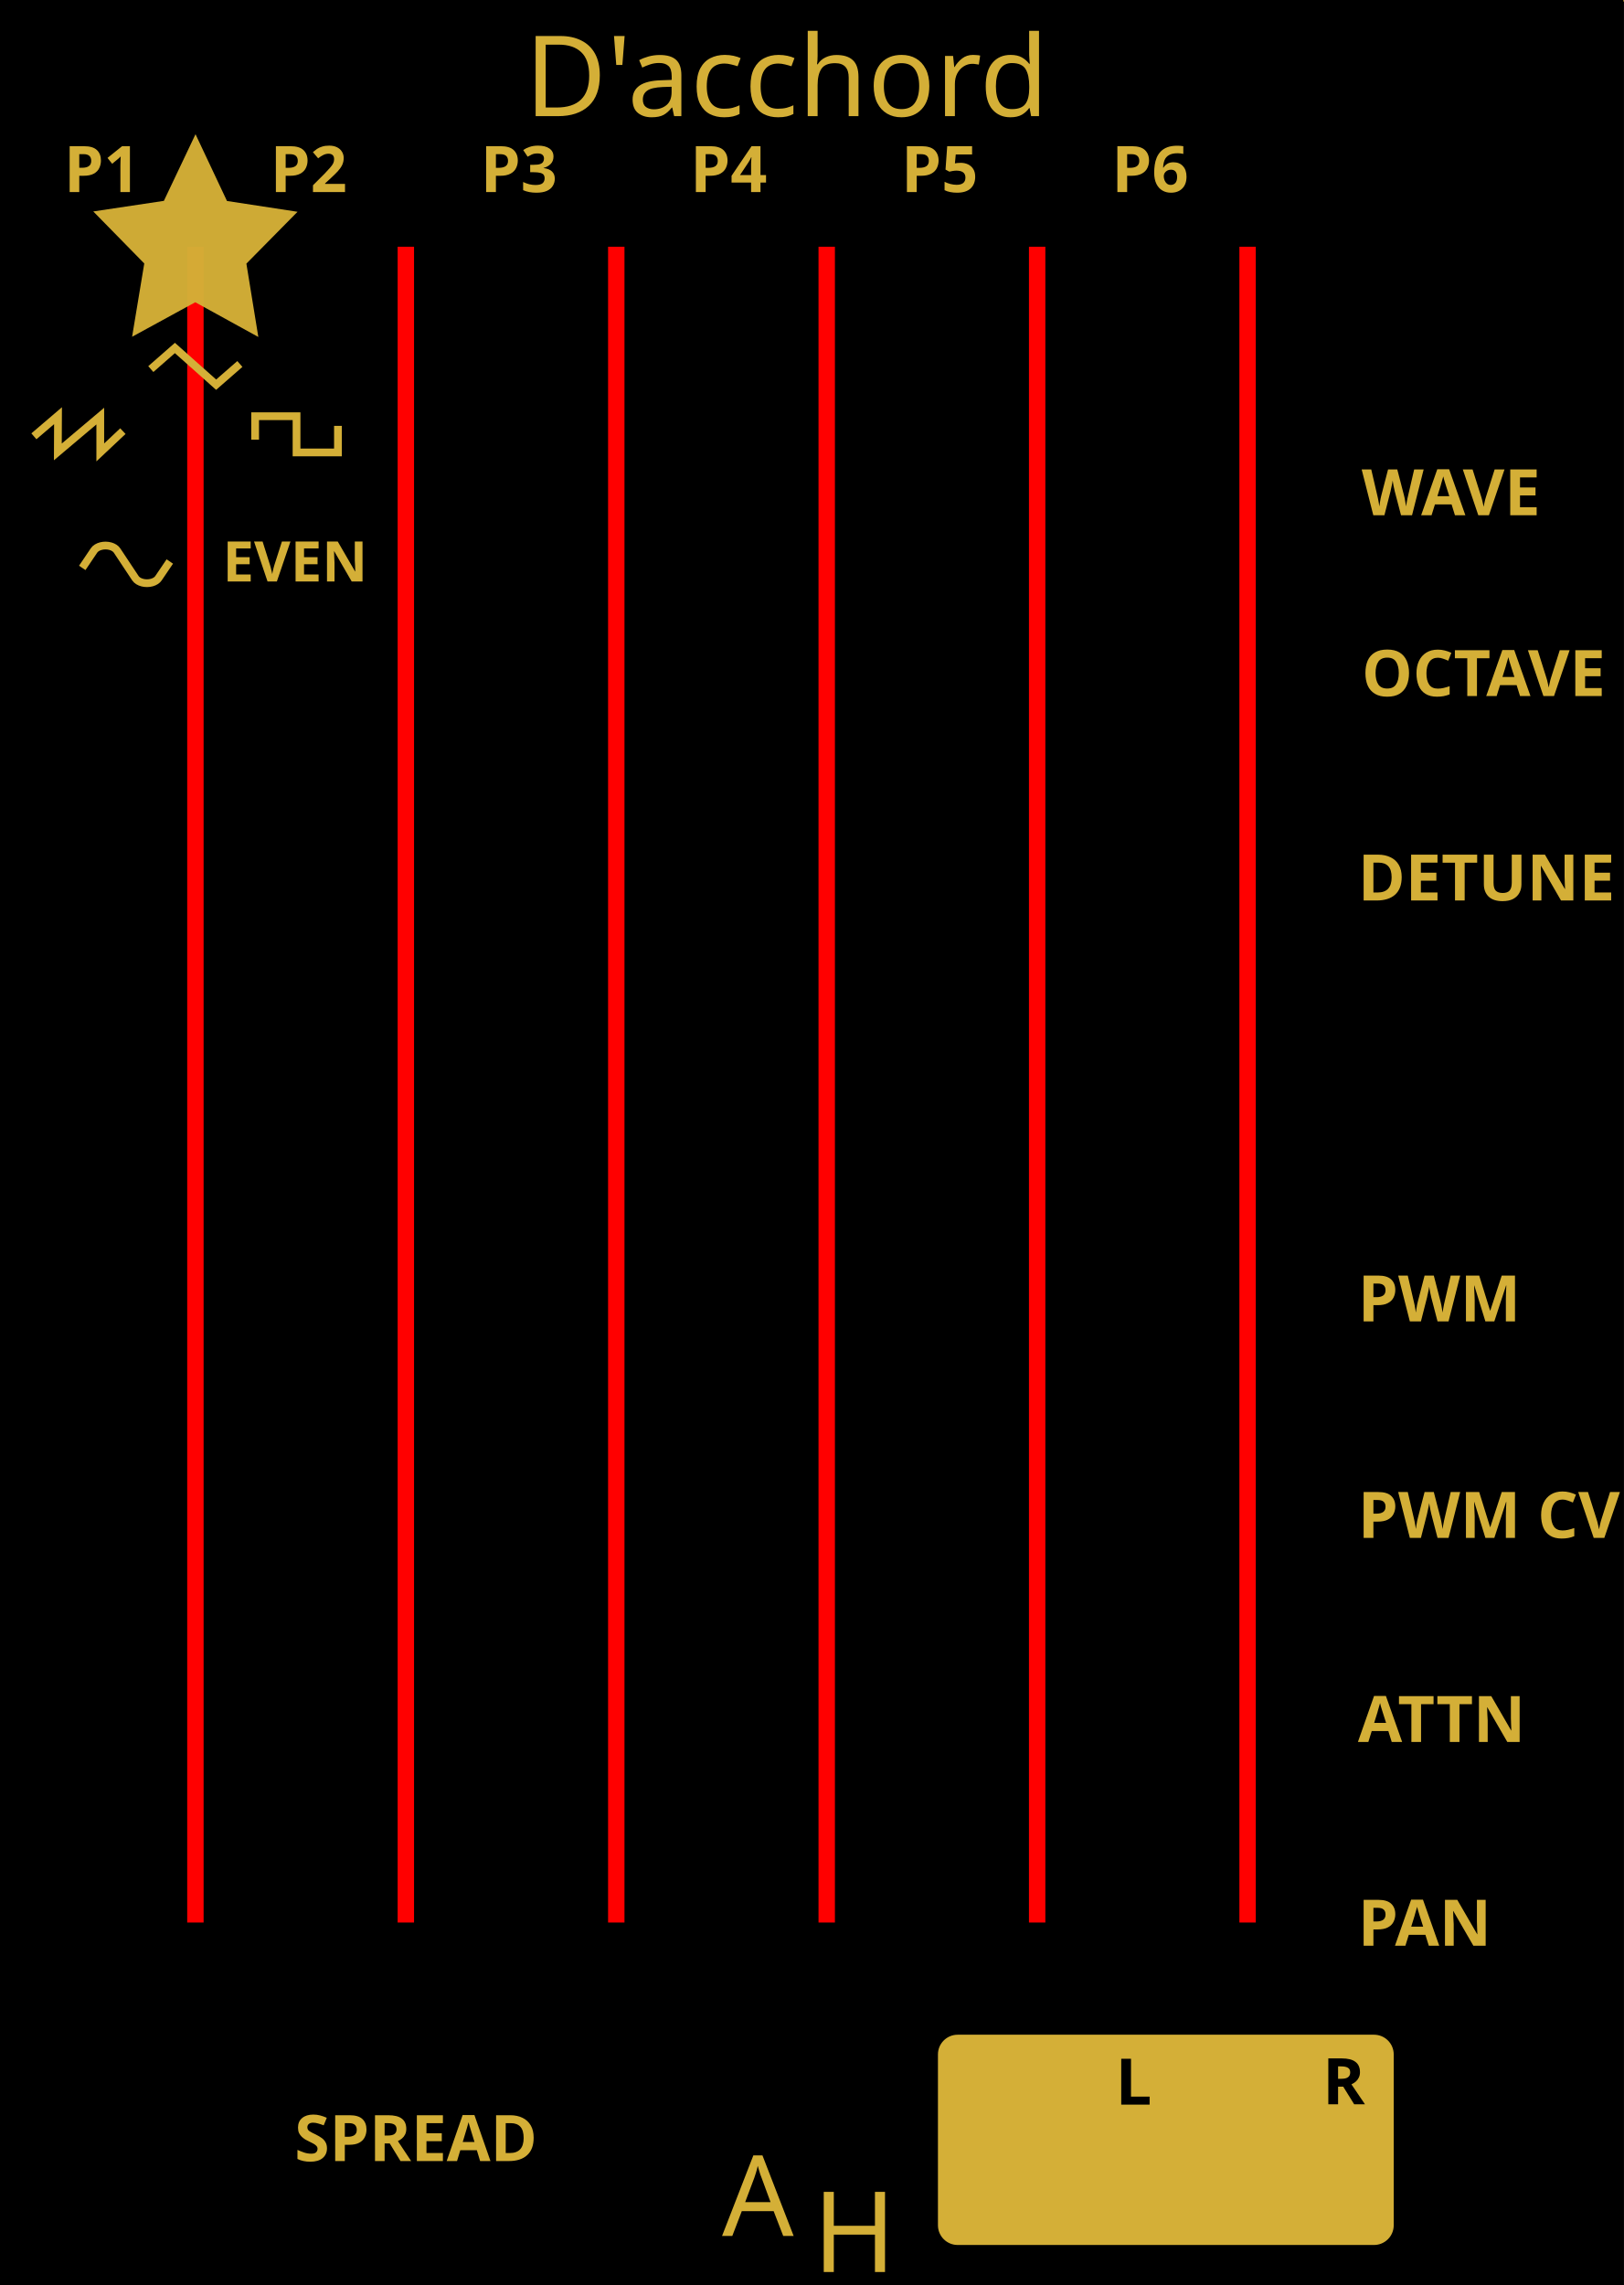
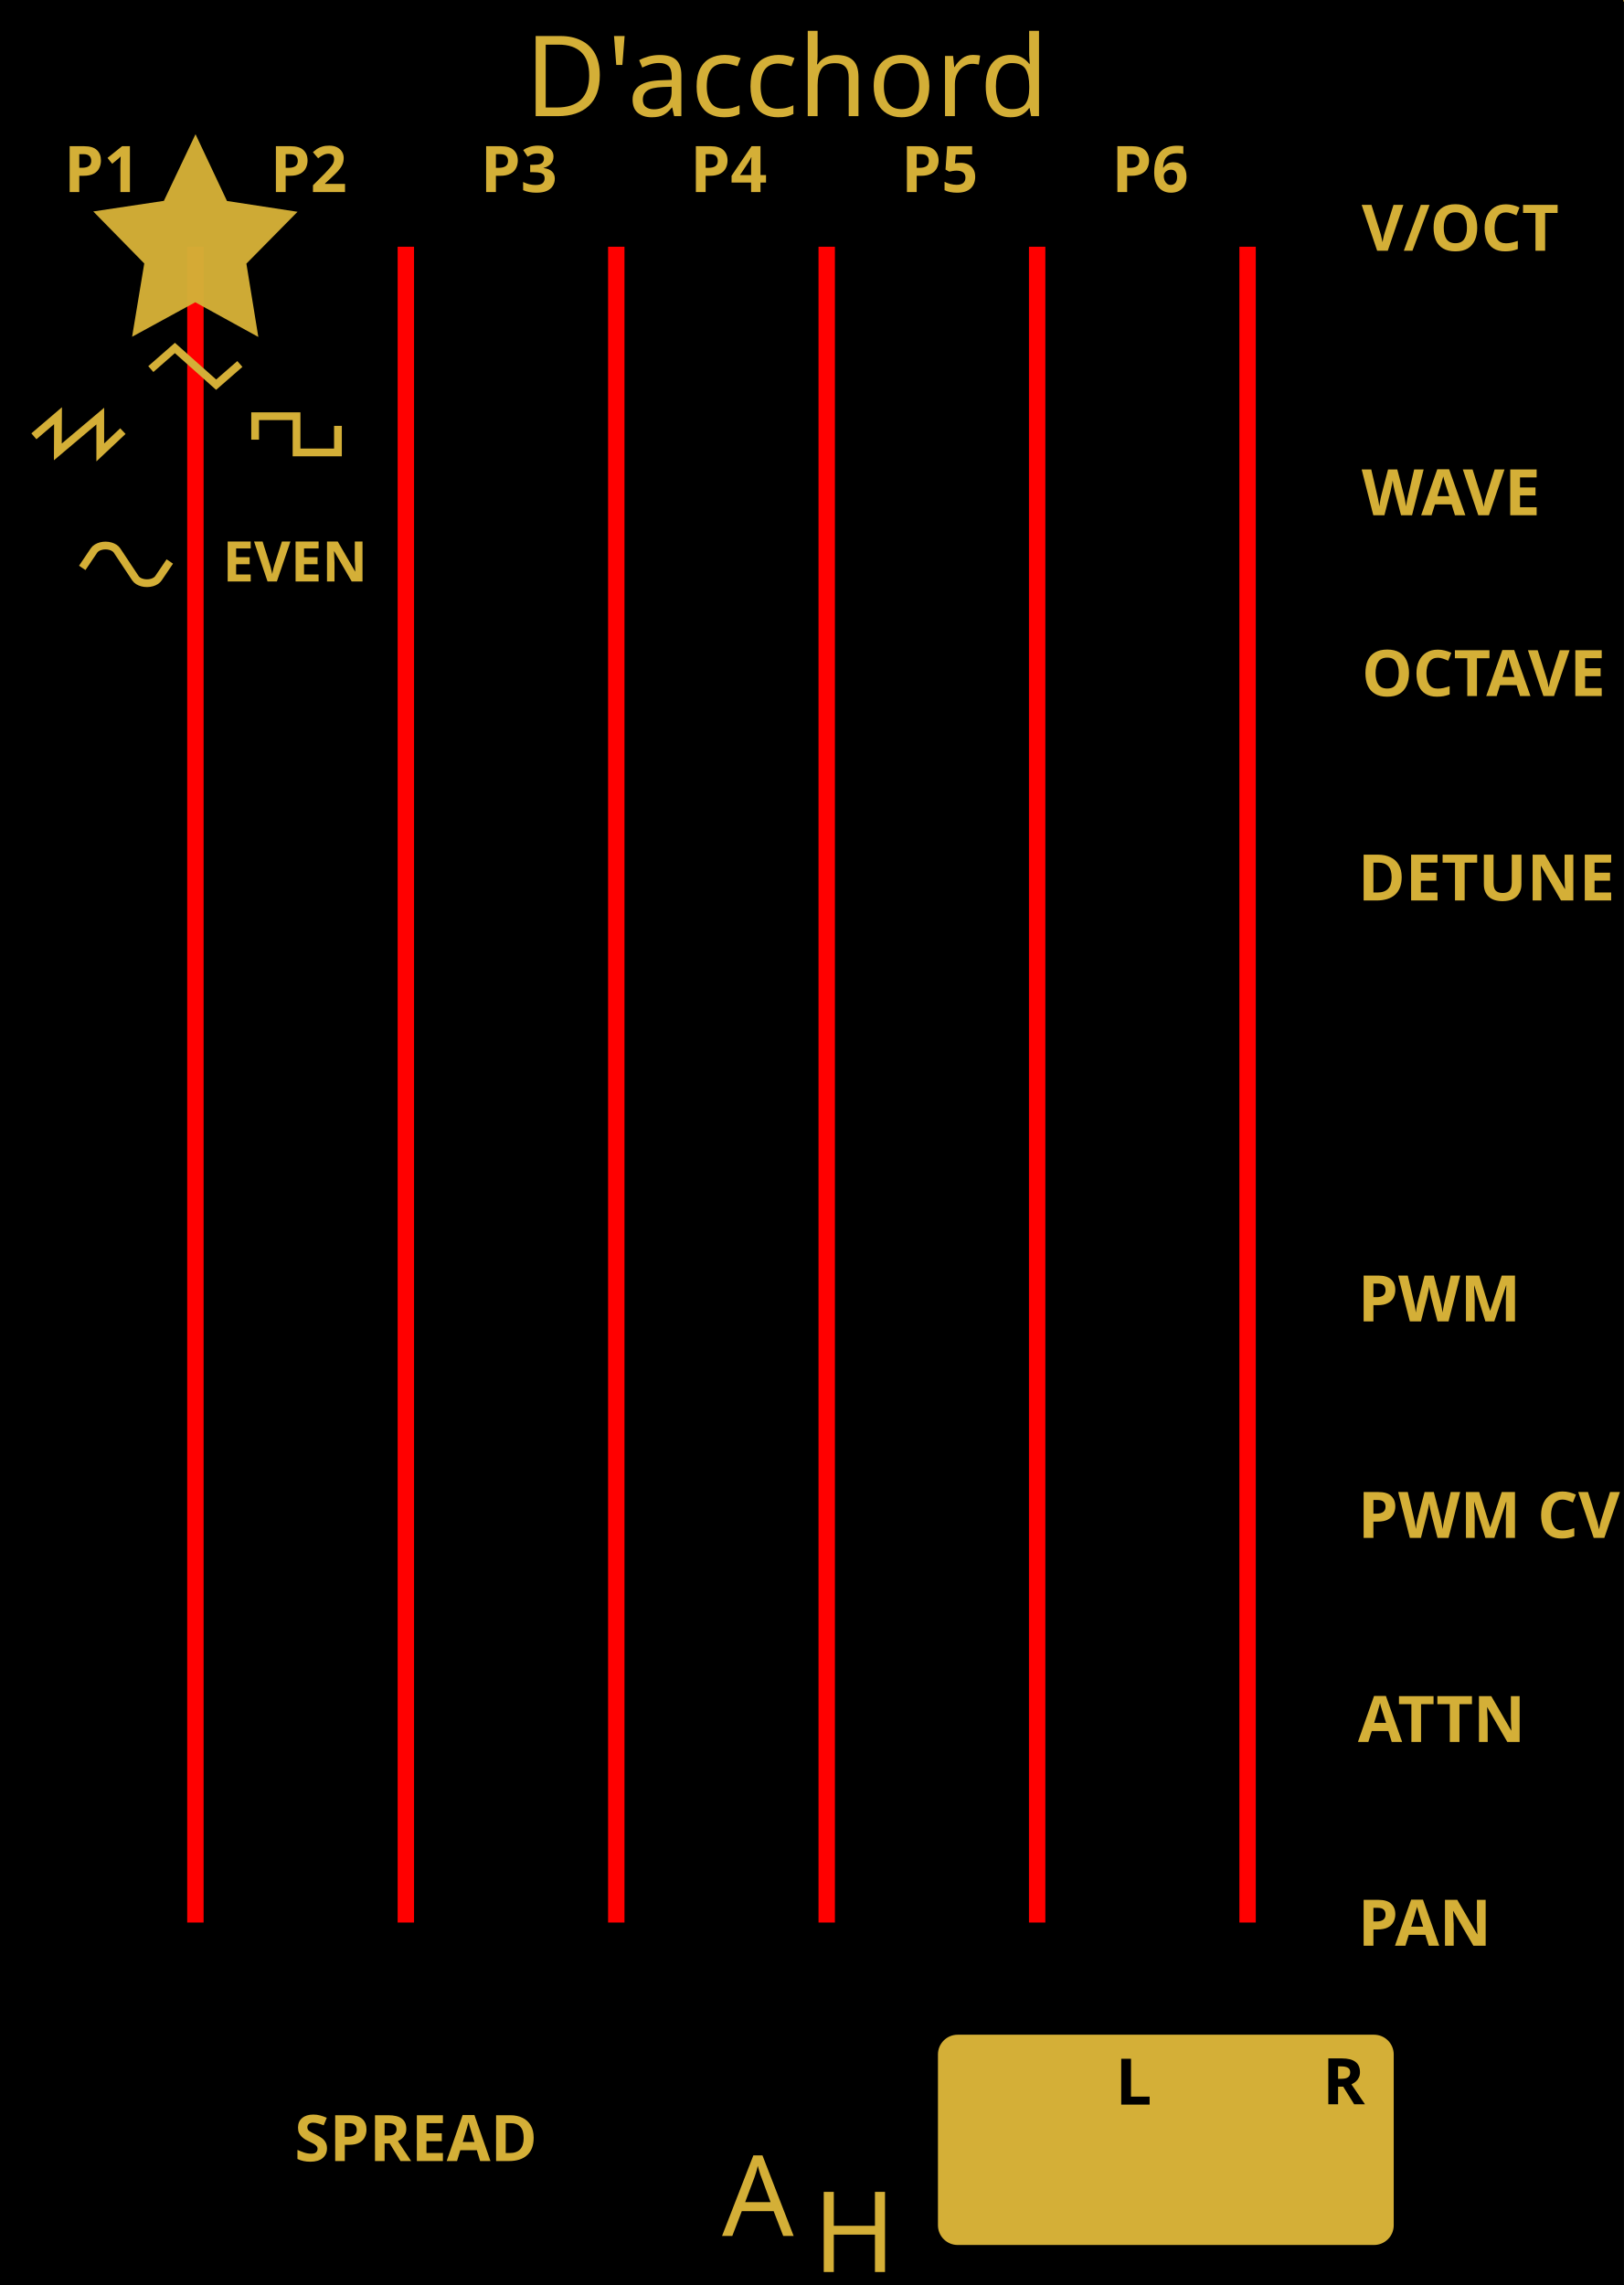
<svg xmlns="http://www.w3.org/2000/svg" xmlns:ns1="http://www.openswatchbook.org/uri/2009/osb" width="270" height="380" id="svg11791" version="1.1">
  <defs id="defs3">
    <marker orient="auto" refY="0" refX="0" id="DotM" style="overflow:visible">
      <path id="path4782" d="m -2.5,-1 c 0,2.76 -2.24,5 -5,5 -2.76,0 -5,-2.24 -5,-5 0,-2.76 2.24,-5 5,-5 2.76,0 5,2.24 5,5 z" style="fill-rule:evenodd;stroke:#000000;stroke-width:1pt" transform="matrix(0.4,0,0,0.4,2.96,0.4)" />
    </marker>
    <marker orient="auto" refY="0" refX="0" id="Arrow1Sstart" style="overflow:visible">
      <path id="path4730" d="M 0,0 5,-5 -12.5,0 5,5 Z" style="fill-rule:evenodd;stroke:#000000;stroke-width:1pt" transform="matrix(0.2,0,0,0.2,1.2,0)" />
    </marker>
    <marker orient="auto" refY="0" refX="0" id="Arrow2Mend" style="overflow:visible">
      <path id="path5158" style="fill-rule:evenodd;stroke-width:0.625;stroke-linejoin:round" d="M 8.719,4.034 -2.207,0.016 8.719,-4.002 c -1.745,2.372 -1.735,5.617 -6e-7,8.035 z" transform="scale(-0.6)" />
    </marker>
    <marker orient="auto" refY="0" refX="0" id="Arrow2Mstart" style="overflow:visible">
      <path id="path5155" style="fill-rule:evenodd;stroke-width:0.625;stroke-linejoin:round" d="M 8.719,4.034 -2.207,0.016 8.719,-4.002 c -1.745,2.372 -1.735,5.617 -6e-7,8.035 z" transform="scale(0.6)" />
    </marker>
    <marker orient="auto" refY="0" refX="0" id="Arrow1Mstart" style="overflow:visible">
      <path id="path6730" d="M 0,0 5,-5 -12.5,0 5,5 Z" style="fill-rule:evenodd;stroke:#000000;stroke-width:1pt" transform="matrix(0.4,0,0,0.4,4,0)" />
    </marker>
    <marker orient="auto" refY="0" refX="0" id="TriangleOutM" style="overflow:visible">
      <path id="path6869" d="M 5.77,0 -2.88,5 V -5 Z" style="fill-rule:evenodd;stroke:#000000;stroke-width:1pt" transform="scale(0.4)" />
    </marker>
    <marker orient="auto" refY="0" refX="0" id="TriangleOutS" style="overflow:visible">
      <path id="path6872" d="M 5.77,0 -2.88,5 V -5 Z" style="fill-rule:evenodd;stroke:#000000;stroke-width:1pt" transform="scale(0.2)" />
    </marker>
    <marker orient="auto" refY="0" refX="0" id="SquareL" style="overflow:visible">
      <path id="path7539" d="M -5,-5 V 5 H 5 V -5 Z" style="fill-rule:evenodd;stroke:#000000;stroke-width:1pt" transform="scale(0.8)" />
    </marker>
    <marker orient="auto" refY="0" refX="0" id="Arrow1Send" style="overflow:visible">
      <path id="path6739" d="M 0,0 5,-5 -12.5,0 5,5 Z" style="fill-rule:evenodd;stroke:#000000;stroke-width:1pt" transform="matrix(-0.2,0,0,-0.2,-1.2,0)" />
    </marker>
    <marker orient="auto" refY="0" refX="0" id="Arrow1Mend" style="overflow:visible">
      <path id="path6733" d="M 0,0 5,-5 -12.5,0 5,5 Z" style="fill-rule:evenodd;stroke:#000000;stroke-width:1pt" transform="matrix(-0.4,0,0,-0.4,-4,0)" />
    </marker>
    <marker orient="auto" refY="0" refX="0" id="Arrow1Lend" style="overflow:visible">
      <path id="path6727" d="M 0,0 5,-5 -12.5,0 5,5 Z" style="fill-rule:evenodd;stroke:#000000;stroke-width:1pt" transform="matrix(-0.8,0,0,-0.8,-10,0)" />
    </marker>
    <filter height="1" width="1" y="0" x="0" id="filter3998" style="color-interpolation-filters:sRGB">
      <feConvolveMatrix order="3 3" kernelMatrix="0 1 0 0 -2 0 0 1 0" in="SourceGraphic" divisor="1" targetX="1" targetY="1" preserveAlpha="true" result="result0" bias="0" id="feConvolveMatrix4000" />
    </filter>
    <filter height="1" width="1" y="0" x="0" id="filter3286" style="color-interpolation-filters:sRGB">
      <feFlood flood-color="rgb(128,128,128)" flood-opacity="0" result="result1" id="feFlood3288" />
      <feBlend result="result2" mode="normal" in2="SourceGraphic" id="feBlend3290" />
      <feComposite k4="0" k3="0" k1="0" result="result3" operator="arithmetic" k2="1" in2="SourceGraphic" id="feComposite3292" />
      <feComposite operator="in" in2="SourceGraphic" id="feComposite3294" />
    </filter>
    <clipPath clipPathUnits="userSpaceOnUse" id="clipPath6603">
      <path d="M 402,402 H 9515 V 13631 H 402 Z" id="path6605" style="clip-rule:evenodd" />
    </clipPath>
    <clipPath clipPathUnits="userSpaceOnUse" id="clipPath6613">
      <path d="M 402,402 H 9515 V 13631 H 402 Z" id="path6615" style="clip-rule:evenodd" />
    </clipPath>
    <clipPath clipPathUnits="userSpaceOnUse" id="clipPath6619">
      <path d="M 614,402 H 9303 V 6057 H 614 Z" id="path6621" style="clip-rule:evenodd" />
    </clipPath>
    <clipPath clipPathUnits="userSpaceOnUse" id="clipPath6290">
      <path d="M 402,402 H 9515 V 13631 H 402 Z" id="path6292" style="clip-rule:evenodd" />
    </clipPath>
    <clipPath clipPathUnits="userSpaceOnUse" id="clipPath6300">
      <path d="M 402,402 H 9515 V 13631 H 402 Z" id="path6302" style="clip-rule:evenodd" />
    </clipPath>
    <clipPath clipPathUnits="userSpaceOnUse" id="clipPath6306">
      <path d="M 614,402 H 9303 V 6655 H 614 Z" id="path6308" style="clip-rule:evenodd" />
    </clipPath>
    <clipPath clipPathUnits="userSpaceOnUse" id="clipPath5977">
      <path d="M 402,402 H 9515 V 13631 H 402 Z" id="path5979" style="clip-rule:evenodd" />
    </clipPath>
    <clipPath clipPathUnits="userSpaceOnUse" id="clipPath5987">
      <path d="M 402,402 H 9515 V 13631 H 402 Z" id="path5989" style="clip-rule:evenodd" />
    </clipPath>
    <clipPath clipPathUnits="userSpaceOnUse" id="clipPath5993">
      <path d="M 614,402 H 9303 V 6645 H 614 Z" id="path5995" style="clip-rule:evenodd" />
    </clipPath>
    <clipPath clipPathUnits="userSpaceOnUse" id="clipPath5664">
      <path d="M 402,402 H 9515 V 13631 H 402 Z" id="path5666" style="clip-rule:evenodd" />
    </clipPath>
    <clipPath clipPathUnits="userSpaceOnUse" id="clipPath5674">
      <path d="M 402,402 H 9515 V 13631 H 402 Z" id="path5676" style="clip-rule:evenodd" />
    </clipPath>
    <clipPath clipPathUnits="userSpaceOnUse" id="clipPath5680">
      <path d="M 614,402 H 9303 V 6655 H 614 Z" id="path5682" style="clip-rule:evenodd" />
    </clipPath>
    <clipPath clipPathUnits="userSpaceOnUse" id="clipPath5363">
      <path d="M 402,402 H 9515 V 13631 H 402 Z" id="path5365" style="clip-rule:evenodd" />
    </clipPath>
    <clipPath clipPathUnits="userSpaceOnUse" id="clipPath5373">
      <path d="M 402,402 H 9515 V 13631 H 402 Z" id="path5375" style="clip-rule:evenodd" />
    </clipPath>
    <clipPath clipPathUnits="userSpaceOnUse" id="clipPath5379">
      <path d="M 614,402 H 9303 V 6051 H 614 Z" id="path5381" style="clip-rule:evenodd" />
    </clipPath>
    <clipPath clipPathUnits="userSpaceOnUse" id="clipPath5062">
      <path d="M 402,402 H 9515 V 13631 H 402 Z" id="path5064" style="clip-rule:evenodd" />
    </clipPath>
    <clipPath clipPathUnits="userSpaceOnUse" id="clipPath5072">
      <path d="M 402,402 H 9515 V 13631 H 402 Z" id="path5074" style="clip-rule:evenodd" />
    </clipPath>
    <clipPath clipPathUnits="userSpaceOnUse" id="clipPath5078">
      <path d="M 614,402 H 9303 V 6051 H 614 Z" id="path5080" style="clip-rule:evenodd" />
    </clipPath>
    <clipPath clipPathUnits="userSpaceOnUse" id="clipPath4761">
      <path d="M 402,402 H 9515 V 13631 H 402 Z" id="path4763" style="clip-rule:evenodd" />
    </clipPath>
    <clipPath clipPathUnits="userSpaceOnUse" id="clipPath4771">
      <path d="M 402,402 H 9515 V 13631 H 402 Z" id="path4773" style="clip-rule:evenodd" />
    </clipPath>
    <clipPath clipPathUnits="userSpaceOnUse" id="clipPath4777">
      <path d="M 614,402 H 9303 V 6051 H 614 Z" id="path4779" style="clip-rule:evenodd" />
    </clipPath>
    <clipPath clipPathUnits="userSpaceOnUse" id="clipPath4159">
      <path d="M 402,402 H 9515 V 13631 H 402 Z" id="path4161" style="clip-rule:evenodd" />
    </clipPath>
    <clipPath clipPathUnits="userSpaceOnUse" id="clipPath4169">
      <path d="M 402,402 H 9515 V 13631 H 402 Z" id="path4171" style="clip-rule:evenodd" />
    </clipPath>
    <clipPath clipPathUnits="userSpaceOnUse" id="clipPath4175">
      <path d="M 614,402 H 9303 V 6051 H 614 Z" id="path4177" style="clip-rule:evenodd" />
    </clipPath>
    <linearGradient ns1:paint="solid" id="linearGradient8170">
      <stop id="stop8172" offset="0" style="stop-color:#000000;stop-opacity:1;" />
    </linearGradient>
    <filter height="1" width="1" y="0" x="0" id="filter3998-0" style="color-interpolation-filters:sRGB">
      <feConvolveMatrix order="3 3" kernelMatrix="0 1 0 0 -2 0 0 1 0" in="SourceGraphic" divisor="1" targetX="1" targetY="1" preserveAlpha="true" result="result0" bias="0" id="feConvolveMatrix4000-2" />
    </filter>
    <filter height="1" width="1" y="0" x="0" id="filter3286-2" style="color-interpolation-filters:sRGB">
      <feFlood flood-color="rgb(128,128,128)" flood-opacity="0" result="result1" id="feFlood3288-2" />
      <feBlend result="result2" mode="normal" in2="SourceGraphic" id="feBlend3290-7" />
      <feComposite k4="0" k3="0" k1="0" result="result3" operator="arithmetic" k2="1" in2="SourceGraphic" id="feComposite3292-9" />
      <feComposite operator="in" in2="SourceGraphic" id="feComposite3294-7" />
    </filter>
    <clipPath clipPathUnits="userSpaceOnUse" id="clipPath6603-6">
      <path d="M 402,402 H 9515 V 13631 H 402 Z" id="path6605-9" style="clip-rule:evenodd" />
    </clipPath>
    <clipPath clipPathUnits="userSpaceOnUse" id="clipPath6613-4">
      <path d="M 402,402 H 9515 V 13631 H 402 Z" id="path6615-8" style="clip-rule:evenodd" />
    </clipPath>
    <clipPath clipPathUnits="userSpaceOnUse" id="clipPath6619-1">
      <path d="M 614,402 H 9303 V 6057 H 614 Z" id="path6621-7" style="clip-rule:evenodd" />
    </clipPath>
    <clipPath clipPathUnits="userSpaceOnUse" id="clipPath6290-7">
      <path d="M 402,402 H 9515 V 13631 H 402 Z" id="path6292-5" style="clip-rule:evenodd" />
    </clipPath>
    <clipPath clipPathUnits="userSpaceOnUse" id="clipPath6300-0">
      <path d="M 402,402 H 9515 V 13631 H 402 Z" id="path6302-9" style="clip-rule:evenodd" />
    </clipPath>
    <clipPath clipPathUnits="userSpaceOnUse" id="clipPath6306-6">
      <path d="M 614,402 H 9303 V 6655 H 614 Z" id="path6308-7" style="clip-rule:evenodd" />
    </clipPath>
    <clipPath clipPathUnits="userSpaceOnUse" id="clipPath5977-5">
      <path d="M 402,402 H 9515 V 13631 H 402 Z" id="path5979-9" style="clip-rule:evenodd" />
    </clipPath>
    <clipPath clipPathUnits="userSpaceOnUse" id="clipPath5987-8">
      <path d="M 402,402 H 9515 V 13631 H 402 Z" id="path5989-4" style="clip-rule:evenodd" />
    </clipPath>
    <clipPath clipPathUnits="userSpaceOnUse" id="clipPath5993-8">
      <path d="M 614,402 H 9303 V 6645 H 614 Z" id="path5995-7" style="clip-rule:evenodd" />
    </clipPath>
    <clipPath clipPathUnits="userSpaceOnUse" id="clipPath5664-9">
      <path d="M 402,402 H 9515 V 13631 H 402 Z" id="path5666-9" style="clip-rule:evenodd" />
    </clipPath>
    <clipPath clipPathUnits="userSpaceOnUse" id="clipPath5674-5">
      <path d="M 402,402 H 9515 V 13631 H 402 Z" id="path5676-5" style="clip-rule:evenodd" />
    </clipPath>
    <clipPath clipPathUnits="userSpaceOnUse" id="clipPath5680-8">
      <path d="M 614,402 H 9303 V 6655 H 614 Z" id="path5682-9" style="clip-rule:evenodd" />
    </clipPath>
    <clipPath clipPathUnits="userSpaceOnUse" id="clipPath5363-3">
      <path d="M 402,402 H 9515 V 13631 H 402 Z" id="path5365-2" style="clip-rule:evenodd" />
    </clipPath>
    <clipPath clipPathUnits="userSpaceOnUse" id="clipPath5373-7">
      <path d="M 402,402 H 9515 V 13631 H 402 Z" id="path5375-5" style="clip-rule:evenodd" />
    </clipPath>
    <clipPath clipPathUnits="userSpaceOnUse" id="clipPath5379-4">
      <path d="M 614,402 H 9303 V 6051 H 614 Z" id="path5381-8" style="clip-rule:evenodd" />
    </clipPath>
    <clipPath clipPathUnits="userSpaceOnUse" id="clipPath5062-2">
      <path d="M 402,402 H 9515 V 13631 H 402 Z" id="path5064-2" style="clip-rule:evenodd" />
    </clipPath>
    <clipPath clipPathUnits="userSpaceOnUse" id="clipPath5072-4">
      <path d="M 402,402 H 9515 V 13631 H 402 Z" id="path5074-9" style="clip-rule:evenodd" />
    </clipPath>
    <clipPath clipPathUnits="userSpaceOnUse" id="clipPath5078-8">
      <path d="M 614,402 H 9303 V 6051 H 614 Z" id="path5080-7" style="clip-rule:evenodd" />
    </clipPath>
    <clipPath clipPathUnits="userSpaceOnUse" id="clipPath4761-5">
      <path d="M 402,402 H 9515 V 13631 H 402 Z" id="path4763-2" style="clip-rule:evenodd" />
    </clipPath>
    <clipPath clipPathUnits="userSpaceOnUse" id="clipPath4771-1">
      <path d="M 402,402 H 9515 V 13631 H 402 Z" id="path4773-7" style="clip-rule:evenodd" />
    </clipPath>
    <clipPath clipPathUnits="userSpaceOnUse" id="clipPath4777-0">
      <path d="M 614,402 H 9303 V 6051 H 614 Z" id="path4779-9" style="clip-rule:evenodd" />
    </clipPath>
    <clipPath clipPathUnits="userSpaceOnUse" id="clipPath4159-1">
      <path d="M 402,402 H 9515 V 13631 H 402 Z" id="path4161-2" style="clip-rule:evenodd" />
    </clipPath>
    <clipPath clipPathUnits="userSpaceOnUse" id="clipPath4169-5">
      <path d="M 402,402 H 9515 V 13631 H 402 Z" id="path4171-5" style="clip-rule:evenodd" />
    </clipPath>
    <clipPath clipPathUnits="userSpaceOnUse" id="clipPath4175-8">
      <path d="M 614,402 H 9303 V 6051 H 614 Z" id="path4177-8" style="clip-rule:evenodd" />
    </clipPath>
    <linearGradient ns1:paint="solid" id="linearGradient8170-5">
      <stop id="stop8172-0" offset="0" style="stop-color:#000000;stop-opacity:1;" />
    </linearGradient>
    <clipPath id="clip89">
      <rect id="rect4864" height="19" width="18" x="0" y="0" />
    </clipPath>
    <clipPath id="clip90">
      <path id="path4861" d="m 0.898,0.129 h 16.25 v 17.883 h -16.25 z m 0,0" />
    </clipPath>
    <mask id="mask44">
      <g transform="matrix(0.2645833,0,0,0.2645833,89.35879,128.5777)" id="g4858" style="filter:url(#alpha)">
        <rect id="rect4856" style="fill:#000000;fill-opacity:0.15;stroke:none" height="3351.5" width="3052.87" y="0" x="0" />
      </g>
    </mask>
    <filter height="1" width="1" y="0" x="0" filterUnits="objectBoundingBox" id="alpha">
      <feColorMatrix id="feColorMatrix4149" values="0 0 0 0 1 0 0 0 0 1 0 0 0 0 1 0 0 0 1 0" in="SourceGraphic" type="matrix" />
    </filter>
    <clipPath id="clipPath17821">
      <rect id="rect17819" height="19" width="18" x="0" y="0" />
    </clipPath>
    <clipPath id="clipPath17825">
      <path id="path17823" d="m 0.898,0.129 h 16.25 v 17.883 h -16.25 z m 0,0" />
    </clipPath>
    <clipPath id="clip87">
      <rect id="rect4848" height="26" width="24" x="0" y="0" />
    </clipPath>
    <clipPath id="clip88">
      <path id="path4845" d="m 0.684,0.922 h 22.68 v 24.938 H 0.684 Z m 0,0" />
    </clipPath>
    <mask id="mask43">
      <g transform="matrix(0.2645833,0,0,0.2645833,89.35879,128.5777)" id="g4842" style="filter:url(#alpha)">
        <rect id="rect4840" style="fill:#000000;fill-opacity:0.15;stroke:none" height="3351.5" width="3052.87" y="0" x="0" />
      </g>
    </mask>
    <filter height="1" width="1" y="0" x="0" filterUnits="objectBoundingBox" id="filter17836">
      <feColorMatrix id="feColorMatrix17834" values="0 0 0 0 1 0 0 0 0 1 0 0 0 0 1 0 0 0 1 0" in="SourceGraphic" type="matrix" />
    </filter>
    <clipPath id="clipPath17840">
      <rect id="rect17838" height="26" width="24" x="0" y="0" />
    </clipPath>
    <clipPath id="clipPath17844">
      <path id="path17842" d="m 0.684,0.922 h 22.68 v 24.938 H 0.684 Z m 0,0" />
    </clipPath>
  </defs>
  <g id="layer2" style="display:inline" transform="translate(0.01175524,-74.38676)">
    <rect style="opacity:0.97;fill:#000000;fill-opacity:1;stroke:#d4af37;stroke-width:0.5;stroke-miterlimit:4;stroke-dasharray:none;stroke-opacity:1" id="rect1611" width="270.417" height="380.835" x="0.823" y="74.387" ry="0" />
    <rect style="fill:#000000;fill-opacity:1;stroke-width:17.193" id="rect7953" width="270" height="380" x="-0.012" y="74.387" ry="0" />
    <g style="font-style:normal;font-variant:normal;font-weight:bold;font-stretch:condensed;font-size:24px;line-height:125%;font-family:Miso;-inkscape-font-specification:'Miso Bold Condensed';letter-spacing:-0.06px;word-spacing:0px;fill:#000000;fill-opacity:1;stroke:none" id="text4395" transform="matrix(0.8346288,0,0,0.8346288,-0.00194398,75.14247)" />
    <g transform="matrix(0.8346288,0,0,0.8346288,-0.00194398,76.32542)" style="font-style:normal;font-variant:normal;font-weight:normal;font-stretch:normal;font-size:16px;line-height:125%;font-family:Nasalization;-inkscape-font-specification:Nasalization;letter-spacing:0px;word-spacing:0px;fill:#000000;fill-opacity:1;stroke:none" id="text20106" />
    <g style="font-style:normal;font-variant:normal;font-weight:bold;font-stretch:condensed;font-size:14px;line-height:125%;font-family:Miso;-inkscape-font-specification:'Miso Bold Condensed';letter-spacing:-0.06px;word-spacing:0px;fill:#000000;fill-opacity:1;stroke:none" id="flowRoot7367" transform="matrix(0.8346288,0,0,0.8346288,-0.00194398,75.14247)" />
    <g transform="matrix(0.8346288,0,0,0.8346288,-0.00194398,76.32542)" style="font-style:normal;font-variant:normal;font-weight:bold;font-stretch:condensed;font-size:14px;line-height:125%;font-family:Miso;-inkscape-font-specification:'Miso Bold Condensed';letter-spacing:0px;word-spacing:0px;fill:#000000;fill-opacity:1;stroke:none" id="text10240" />
    <g style="display:inline;fill:#ffffff;fill-opacity:1" transform="matrix(0.8346288,0,0,0.8346288,-34.48847,235.1078)" id="g4020" />
    <text xml:space="preserve" style="font-style:normal;font-weight:normal;font-size:39.768px;line-height:1.25;font-family:sans-serif;letter-spacing:0px;word-spacing:0px;fill:#000000;fill-opacity:1;stroke:none;stroke-width:0.994" x="49.267" y="431.264" id="text2688" transform="scale(0.994209,1.005825)">
      <tspan id="tspan2686" x="49.267" y="431.264" style="font-style:normal;font-variant:normal;font-weight:bold;font-stretch:normal;font-size:10.605px;font-family:Eurostile;-inkscape-font-specification:'Eurostile, Bold';font-variant-ligatures:normal;font-variant-caps:normal;font-variant-numeric:normal;font-feature-settings:normal;text-align:start;writing-mode:lr-tb;text-anchor:start;fill:#d4af37;fill-opacity:1;stroke-width:0.994">SPREAD</tspan>
    </text>
    <text id="text7961" y="93.702" x="87.264" style="font-style:normal;font-weight:normal;font-size:40px;line-height:1.25;font-family:sans-serif;letter-spacing:0px;word-spacing:0px;fill:#d4af37;fill-opacity:1;stroke:none" xml:space="preserve">
      <tspan style="font-style:normal;font-variant:normal;font-weight:normal;font-stretch:normal;font-size:18.667px;font-family:'Cooper Black';-inkscape-font-specification:'Cooper Black, Normal';font-variant-ligatures:normal;font-variant-caps:normal;font-variant-numeric:normal;font-feature-settings:normal;text-align:start;writing-mode:lr-tb;text-anchor:start;fill:#d4af37;fill-opacity:1" y="93.702" x="87.264" id="tspan7959">D'acchord</tspan>
    </text>
    <text xml:space="preserve" style="font-style:normal;font-weight:normal;font-size:40px;line-height:1.25;font-family:sans-serif;letter-spacing:0px;word-spacing:0px;fill:#000000;fill-opacity:1;stroke:none" x="112.307" y="441.102" id="text6045">
      <tspan id="tspan6043" x="112.307" y="477.595" />
    </text>
    <g id="g6059" transform="translate(14.11667,1.500498)">
      <text id="text6049" y="444.725" x="105.966" style="font-style:normal;font-weight:normal;font-size:40px;line-height:1.25;font-family:sans-serif;letter-spacing:0px;word-spacing:0px;fill:#000000;fill-opacity:1;stroke:none" xml:space="preserve">
        <tspan style="font-style:normal;font-variant:normal;font-weight:normal;font-stretch:normal;font-size:18.667px;font-family:'Cooper Black';-inkscape-font-specification:'Cooper Black, Normal';font-variant-ligatures:normal;font-variant-caps:normal;font-variant-numeric:normal;font-feature-settings:normal;text-align:start;writing-mode:lr-tb;text-anchor:start;fill:#d4af37;fill-opacity:1" y="444.725" x="105.966" id="tspan6047">A</tspan>
      </text>
      <text xml:space="preserve" style="font-style:normal;font-weight:normal;font-size:40px;line-height:1.25;font-family:sans-serif;letter-spacing:0px;word-spacing:0px;fill:#000000;fill-opacity:1;stroke:none" x="121.066" y="450.725" id="text6053">
        <tspan id="tspan6051" x="121.066" y="450.725" style="font-style:normal;font-variant:normal;font-weight:normal;font-stretch:normal;font-size:18.667px;font-family:'Cooper Black';-inkscape-font-specification:'Cooper Black, Normal';font-variant-ligatures:normal;font-variant-caps:normal;font-variant-numeric:normal;font-feature-settings:normal;text-align:start;writing-mode:lr-tb;text-anchor:start;fill:#d4af37;fill-opacity:1">H</tspan>
      </text>
    </g>
    <text transform="scale(0.994209,1.005825)" id="text1119" y="105.709" x="10.689" style="font-style:normal;font-weight:normal;font-size:39.768px;line-height:1.25;font-family:sans-serif;letter-spacing:0px;word-spacing:0px;fill:#d4af37;fill-opacity:1;stroke:none;stroke-width:0.994" xml:space="preserve">
      <tspan style="font-style:normal;font-variant:normal;font-weight:bold;font-stretch:normal;font-size:10.605px;font-family:Eurostile;-inkscape-font-specification:'Eurostile, Bold';font-variant-ligatures:normal;font-variant-caps:normal;font-variant-numeric:normal;font-feature-settings:normal;text-align:start;writing-mode:lr-tb;text-anchor:start;fill:#d4af37;fill-opacity:1;stroke-width:0.994" y="105.709" x="10.689" id="tspan1117">P1</tspan>
    </text>
    <text id="text1110" y="106.324" x="44.923" style="font-style:normal;font-weight:normal;font-size:40px;line-height:1.25;font-family:sans-serif;letter-spacing:0px;word-spacing:0px;fill:#d4af37;fill-opacity:1;stroke:none" xml:space="preserve">
      <tspan style="font-style:normal;font-variant:normal;font-weight:bold;font-stretch:normal;font-size:10.667px;font-family:Eurostile;-inkscape-font-specification:'Eurostile, Bold';font-variant-ligatures:normal;font-variant-caps:normal;font-variant-numeric:normal;font-feature-settings:normal;text-align:start;writing-mode:lr-tb;text-anchor:start;fill:#d4af37;fill-opacity:1" y="106.324" x="44.923" id="tspan1108">P2</tspan>
    </text>
    <text id="text1116" y="106.324" x="149.874" style="font-style:normal;font-weight:normal;font-size:40px;line-height:1.25;font-family:sans-serif;letter-spacing:0px;word-spacing:0px;fill:#d4af37;fill-opacity:1;stroke:none" xml:space="preserve">
      <tspan style="font-style:normal;font-variant:normal;font-weight:bold;font-stretch:normal;font-size:10.667px;font-family:Eurostile;-inkscape-font-specification:'Eurostile, Bold';font-variant-ligatures:normal;font-variant-caps:normal;font-variant-numeric:normal;font-feature-settings:normal;text-align:start;writing-mode:lr-tb;text-anchor:start;fill:#d4af37;fill-opacity:1" y="106.324" x="149.874" id="tspan1114">P5</tspan>
    </text>
    <text xml:space="preserve" style="font-style:normal;font-weight:normal;font-size:40px;line-height:1.25;font-family:sans-serif;letter-spacing:0px;word-spacing:0px;fill:#d4af37;fill-opacity:1;stroke:none" x="114.775" y="106.324" id="text18932">
      <tspan id="tspan18930" x="114.775" y="106.324" style="font-style:normal;font-variant:normal;font-weight:bold;font-stretch:normal;font-size:10.667px;font-family:Eurostile;-inkscape-font-specification:'Eurostile, Bold';font-variant-ligatures:normal;font-variant-caps:normal;font-variant-numeric:normal;font-feature-settings:normal;text-align:start;writing-mode:lr-tb;text-anchor:start;fill:#d4af37;fill-opacity:1">P4</tspan>
    </text>
    <text xml:space="preserve" style="font-style:normal;font-variant:normal;font-weight:normal;font-stretch:normal;font-size:40px;line-height:1.25;font-family:Eurostile;-inkscape-font-specification:Eurostile;letter-spacing:0px;word-spacing:0px;fill:#000000;fill-opacity:1;stroke:none" x="-101.724" y="196.235" id="text18936">
      <tspan id="tspan18934" x="-101.724" y="231.995" />
    </text>
    <text id="text1135" y="106.324" x="79.889" style="font-style:normal;font-weight:normal;font-size:40px;line-height:1.25;font-family:sans-serif;letter-spacing:0px;word-spacing:0px;fill:#d4af37;fill-opacity:1;stroke:none" xml:space="preserve">
      <tspan style="font-style:normal;font-variant:normal;font-weight:bold;font-stretch:normal;font-size:10.667px;font-family:Eurostile;-inkscape-font-specification:'Eurostile, Bold';font-variant-ligatures:normal;font-variant-caps:normal;font-variant-numeric:normal;font-feature-settings:normal;text-align:start;writing-mode:lr-tb;text-anchor:start;fill:#d4af37;fill-opacity:1" y="106.324" x="79.889" id="tspan1133">P3</tspan>
    </text>
    <rect transform="rotate(90)" style="opacity:1;fill:#ff0000;fill-opacity:1;stroke:none;stroke-width:2.399;stroke-linejoin:round;stroke-miterlimit:4;stroke-dasharray:none;stroke-opacity:1" id="rect1734" width="278.689" height="2.728" x="115.419" y="-33.852" />
    <rect y="-68.852" x="115.419" height="2.728" width="278.689" id="rect1740" style="opacity:1;fill:#ff0000;fill-opacity:1;stroke:none;stroke-width:2.399;stroke-linejoin:round;stroke-miterlimit:4;stroke-dasharray:none;stroke-opacity:1" transform="rotate(90)" />
    <rect transform="rotate(90)" style="opacity:1;fill:#ff0000;fill-opacity:1;stroke:none;stroke-width:2.399;stroke-linejoin:round;stroke-miterlimit:4;stroke-dasharray:none;stroke-opacity:1" id="rect1498" width="278.689" height="2.728" x="115.419" y="-103.852" />
    <text xml:space="preserve" style="font-style:normal;font-weight:normal;font-size:40px;line-height:1.25;font-family:sans-serif;letter-spacing:0px;word-spacing:0px;fill:#d4af37;fill-opacity:1;stroke:none" x="184.879" y="106.324" id="text2886">
      <tspan id="tspan2884" x="184.879" y="106.324" style="font-style:normal;font-variant:normal;font-weight:bold;font-stretch:normal;font-size:10.667px;font-family:Eurostile;-inkscape-font-specification:'Eurostile, Bold';font-variant-ligatures:normal;font-variant-caps:normal;font-variant-numeric:normal;font-feature-settings:normal;text-align:start;writing-mode:lr-tb;text-anchor:start;fill:#d4af37;fill-opacity:1">P6</tspan>
    </text>
    <rect y="-138.852" x="115.419" height="2.728" width="278.689" id="rect1500" style="opacity:1;fill:#ff0000;fill-opacity:1;stroke:none;stroke-width:2.399;stroke-linejoin:round;stroke-miterlimit:4;stroke-dasharray:none;stroke-opacity:1" transform="rotate(90)" />
    <rect y="-208.852" x="115.419" height="2.728" width="278.689" id="rect4247" style="opacity:1;fill:#ff0000;fill-opacity:1;stroke:none;stroke-width:2.399;stroke-linejoin:round;stroke-miterlimit:4;stroke-dasharray:none;stroke-opacity:1" transform="rotate(90)" />
    <text id="text10853" y="190.142" x="226.462" style="font-style:normal;font-weight:normal;font-size:40px;line-height:1.25;font-family:sans-serif;letter-spacing:0px;word-spacing:0px;fill:#d4af37;fill-opacity:1;stroke:none" xml:space="preserve">
      <tspan style="font-style:normal;font-variant:normal;font-weight:bold;font-stretch:normal;font-size:10.667px;font-family:Eurostile;-inkscape-font-specification:'Eurostile, Bold';font-variant-ligatures:normal;font-variant-caps:normal;font-variant-numeric:normal;font-feature-settings:normal;text-align:start;writing-mode:lr-tb;text-anchor:start;fill:#d4af37;fill-opacity:1" y="190.142" x="226.462" id="tspan10851">OCTAVE</tspan>
    </text>
    <text xml:space="preserve" style="font-style:normal;font-weight:normal;font-size:40px;line-height:1.25;font-family:sans-serif;letter-spacing:0px;word-spacing:0px;fill:#d4af37;fill-opacity:1;stroke:none" x="225.837" y="224.142" id="text10857">
      <tspan id="tspan10855" x="225.837" y="224.142" style="font-style:normal;font-variant:normal;font-weight:bold;font-stretch:normal;font-size:10.667px;font-family:Eurostile;-inkscape-font-specification:'Eurostile, Bold';font-variant-ligatures:normal;font-variant-caps:normal;font-variant-numeric:normal;font-feature-settings:normal;text-align:start;writing-mode:lr-tb;text-anchor:start;fill:#d4af37;fill-opacity:1">DETUNE</tspan>
    </text>
    <text xml:space="preserve" style="font-style:normal;font-weight:normal;font-size:40px;line-height:1.25;font-family:sans-serif;letter-spacing:0px;word-spacing:0px;fill:#d4af37;fill-opacity:1;stroke:none" x="225.837" y="294.142" id="text10865">
      <tspan id="tspan10863" x="225.837" y="294.142" style="font-style:normal;font-variant:normal;font-weight:bold;font-stretch:normal;font-size:10.667px;font-family:Eurostile;-inkscape-font-specification:'Eurostile, Bold';font-variant-ligatures:normal;font-variant-caps:normal;font-variant-numeric:normal;font-feature-settings:normal;text-align:start;writing-mode:lr-tb;text-anchor:start;fill:#d4af37;fill-opacity:1">PWM</tspan>
    </text>
    <text id="text13242" y="330.142" x="225.837" style="font-style:normal;font-weight:normal;font-size:40px;line-height:1.25;font-family:sans-serif;letter-spacing:0px;word-spacing:0px;fill:#d4af37;fill-opacity:1;stroke:none" xml:space="preserve">
      <tspan style="font-style:normal;font-variant:normal;font-weight:bold;font-stretch:normal;font-size:10.667px;font-family:Eurostile;-inkscape-font-specification:'Eurostile, Bold';font-variant-ligatures:normal;font-variant-caps:normal;font-variant-numeric:normal;font-feature-settings:normal;text-align:start;writing-mode:lr-tb;text-anchor:start;fill:#d4af37;fill-opacity:1" y="330.142" x="225.837" id="tspan13244">PWM CV</tspan>
    </text>
    <path id="path7411" d="m 25.557,135.341 3.521,-3.085 6.859,6.105 3.46,-3.02" style="display:inline;fill:none;stroke:#d4af37;stroke-width:1.291;stroke-linecap:square;stroke-linejoin:miter;stroke-miterlimit:4;stroke-dasharray:none;stroke-opacity:1" />
    <path id="path7579" d="m 42.421,146.858 v -3.253 h 6.888 v 6.022 h 6.888 v -3.773" style="display:inline;fill:none;stroke:#d4af37;stroke-width:1.291;stroke-linecap:square;stroke-linejoin:miter;stroke-miterlimit:4;stroke-dasharray:none;stroke-opacity:1" />
    <path id="path7327" d="m 14.029,168.295 1.594,-2.365 c 0.469,-0.696 1.706,-1.01 2.762,-0.7 0.477,0.14 0.858,0.392 1.067,0.708 l 3.059,4.609 c 0.463,0.698 1.697,1.016 2.756,0.711 0.477,-0.138 0.859,-0.388 1.071,-0.701 l 1.531,-2.26" style="display:inline;fill:none;stroke:#d4af37;stroke-width:1.291;stroke-linecap:square;stroke-linejoin:miter;stroke-miterlimit:4;stroke-dasharray:none;stroke-opacity:1" />
    <path id="path7243" d="m 6.117,146.527 3.521,-3.01 -0.029,6.022 7.057,-5.955 v 6.041 l 3.291,-3.098" style="display:inline;fill:none;stroke:#d4af37;stroke-width:1.291;stroke-linecap:square;stroke-linejoin:miter;stroke-miterlimit:4;stroke-dasharray:none;stroke-opacity:1" />
    <text xml:space="preserve" style="font-style:normal;font-weight:normal;font-size:37.333px;line-height:1.25;font-family:sans-serif;letter-spacing:0px;word-spacing:0px;fill:#d4af37;fill-opacity:1;stroke:none;" x="40.735" y="207.953" id="text22752">
      <tspan id="tspan22750" x="40.735" y="242.013" />
    </text>
    <text xml:space="preserve" style="font-style:normal;font-weight:normal;font-size:37.333px;line-height:1.25;font-family:sans-serif;letter-spacing:0px;word-spacing:0px;fill:#000000;fill-opacity:1;stroke:none" x="70.716" y="348.295" id="text22756">
      <tspan id="tspan22754" x="70.716" y="382.355" style="fill:#d4af37;fill-opacity:1" />
    </text>
    <text id="text22760" y="171.093" x="37.01" style="font-style:normal;font-weight:normal;font-size:40px;line-height:1.25;font-family:sans-serif;letter-spacing:0px;word-spacing:0px;fill:#d4af37;fill-opacity:1;stroke:none" xml:space="preserve">
      <tspan style="font-style:normal;font-variant:normal;font-weight:bold;font-stretch:normal;font-size:9.333px;font-family:Eurostile;-inkscape-font-specification:'Eurostile, Bold';font-variant-ligatures:normal;font-variant-caps:normal;font-variant-numeric:normal;font-feature-settings:normal;text-align:start;writing-mode:lr-tb;text-anchor:start;fill:#d4af37;fill-opacity:1" y="171.093" x="37.01" id="tspan22758">EVEN</tspan>
    </text>
    <rect style="fill:#d4af37;fill-opacity:1;stroke-width:1.018" id="rect5096" width="75.804" height="34.967" x="155.988" y="-447.731" ry="3.278" transform="scale(1,-1)" />
    <text id="text2696" y="424.387" x="185.521" style="font-style:normal;font-weight:normal;font-size:40px;line-height:1.25;font-family:sans-serif;letter-spacing:0px;word-spacing:0px;fill:#000000;fill-opacity:1;stroke:none" xml:space="preserve">
      <tspan style="font-style:normal;font-variant:normal;font-weight:bold;font-stretch:normal;font-size:10.667px;font-family:Eurostile;-inkscape-font-specification:'Eurostile, Bold';font-variant-ligatures:normal;font-variant-caps:normal;font-variant-numeric:normal;font-feature-settings:normal;text-align:start;writing-mode:lr-tb;text-anchor:start;fill:#000000;fill-opacity:1" y="424.387" x="185.521" id="tspan2694">L</tspan>
    </text>
    <text xml:space="preserve" style="font-style:normal;font-weight:normal;font-size:40px;line-height:1.25;font-family:sans-serif;letter-spacing:0px;word-spacing:0px;fill:#000000;fill-opacity:1;stroke:none" x="219.962" y="424.329" id="text2704">
      <tspan id="tspan2702" x="219.962" y="424.329" style="font-style:normal;font-variant:normal;font-weight:bold;font-stretch:normal;font-size:10.667px;font-family:Eurostile;-inkscape-font-specification:'Eurostile, Bold';font-variant-ligatures:normal;font-variant-caps:normal;font-variant-numeric:normal;font-feature-settings:normal;text-align:start;writing-mode:lr-tb;text-anchor:start;fill:#000000;fill-opacity:1">R</tspan>
    </text>
    <text xml:space="preserve" style="font-style:normal;font-weight:normal;font-size:40px;line-height:1.25;font-family:sans-serif;letter-spacing:0px;word-spacing:0px;fill:#d4af37;fill-opacity:1;stroke:none" x="225.837" y="364.082" id="text1609">
      <tspan id="tspan1607" x="225.837" y="364.082" style="font-style:normal;font-variant:normal;font-weight:bold;font-stretch:normal;font-size:10.667px;font-family:Eurostile;-inkscape-font-specification:'Eurostile, Bold';font-variant-ligatures:normal;font-variant-caps:normal;font-variant-numeric:normal;font-feature-settings:normal;text-align:start;writing-mode:lr-tb;text-anchor:start;fill:#d4af37;fill-opacity:1">ATTN</tspan>
    </text>
    <rect transform="rotate(90)" style="opacity:1;fill:#ff0000;fill-opacity:1;stroke:none;stroke-width:2.399;stroke-linejoin:round;stroke-miterlimit:4;stroke-dasharray:none;stroke-opacity:1" id="rect4245" width="278.689" height="2.728" x="115.419" y="-173.852" />
    <text xml:space="preserve" style="font-style:normal;font-weight:normal;font-size:40px;line-height:1.25;font-family:sans-serif;letter-spacing:0px;word-spacing:0px;fill:#d4af37;fill-opacity:1;stroke:none" x="226.462" y="160.081" id="text1216">
      <tspan id="tspan1214" x="226.462" y="160.081" style="font-style:normal;font-variant:normal;font-weight:bold;font-stretch:normal;font-size:10.667px;font-family:Eurostile;-inkscape-font-specification:'Eurostile, Bold';font-variant-ligatures:normal;font-variant-caps:normal;font-variant-numeric:normal;font-feature-settings:normal;text-align:start;writing-mode:lr-tb;text-anchor:start;fill:#d4af37;fill-opacity:1">WAVE</tspan>
    </text>
    <text id="text1218" y="397.962" x="225.837" style="font-style:normal;font-weight:normal;font-size:40px;line-height:1.25;font-family:sans-serif;letter-spacing:0px;word-spacing:0px;fill:#d4af37;fill-opacity:1;stroke:none;stroke-width:1" xml:space="preserve" transform="scale(1.000002,0.9999975)">
      <tspan style="font-style:normal;font-variant:normal;font-weight:bold;font-stretch:normal;font-size:10.667px;font-family:Eurostile;-inkscape-font-specification:'Eurostile, Bold';font-variant-ligatures:normal;font-variant-caps:normal;font-variant-numeric:normal;font-feature-settings:normal;text-align:start;writing-mode:lr-tb;text-anchor:start;fill:#d4af37;fill-opacity:1;stroke-width:1" y="397.962" x="225.837" id="tspan1216">PAN</tspan>
    </text>
    <path style="display:inline;opacity:0.97;fill:#d4af37;fill-opacity:1;stroke:none;stroke-width:0.5;stroke-miterlimit:4;stroke-dasharray:none;stroke-opacity:1" id="path1433" d="m 76.627,232.541 -3.138,9.254 5.844,7.831 -9.77,-0.125 -5.642,7.978 -2.9,-9.331 -9.331,-2.9 7.978,-5.642 -0.125,-9.77 7.831,5.844 z" transform="matrix(1.080672,0.5766521,-0.552785,1.127332,95.21086,-196.7315)" />
+     <text id="text2559" y="116.084" x="226.462" style="font-style:normal;font-weight:normal;font-size:40px;line-height:1.25;font-family:sans-serif;letter-spacing:0px;word-spacing:0px;fill:#d4af37;fill-opacity:1;stroke:none" xml:space="preserve">
+       <tspan style="font-style:normal;font-variant:normal;font-weight:bold;font-stretch:normal;font-size:10.667px;font-family:Eurostile;-inkscape-font-specification:'Eurostile, Bold';font-variant-ligatures:normal;font-variant-caps:normal;font-variant-numeric:normal;font-feature-settings:normal;text-align:start;writing-mode:lr-tb;text-anchor:start;fill:#d4af37;fill-opacity:1" y="116.084" x="226.462" id="tspan2557">V/OCT</tspan>
+     </text>
  </g>
</svg>
